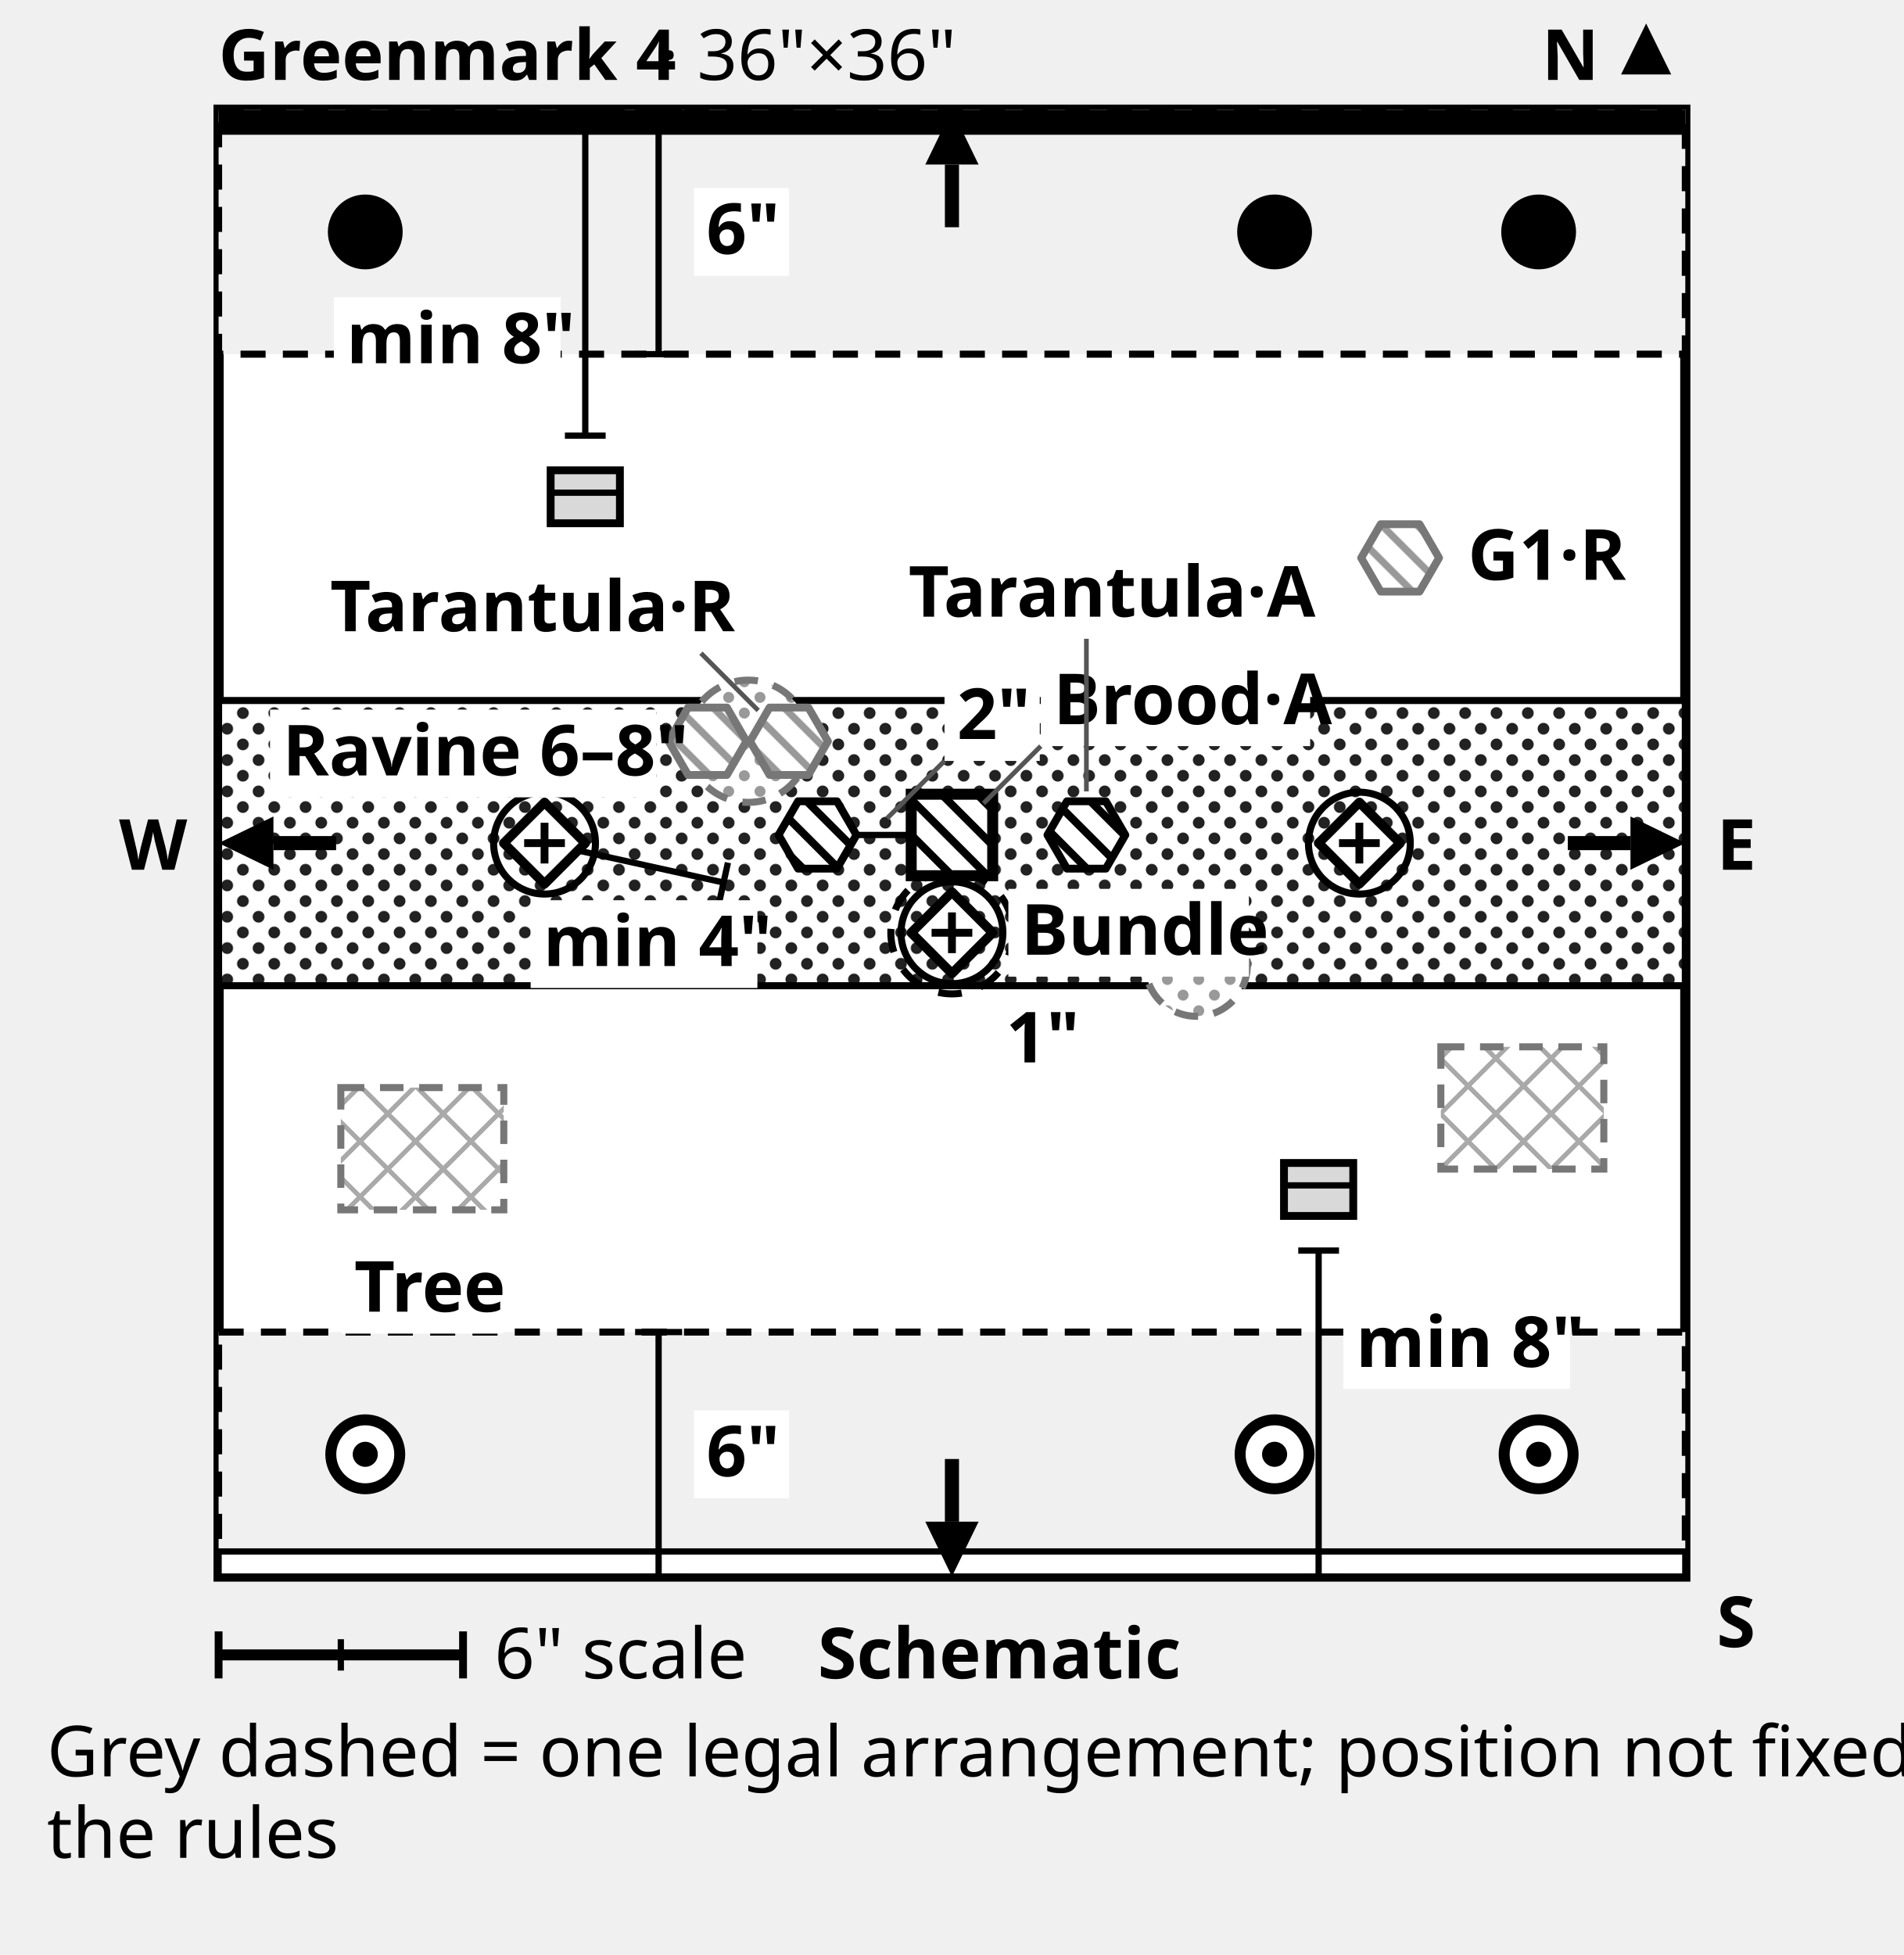
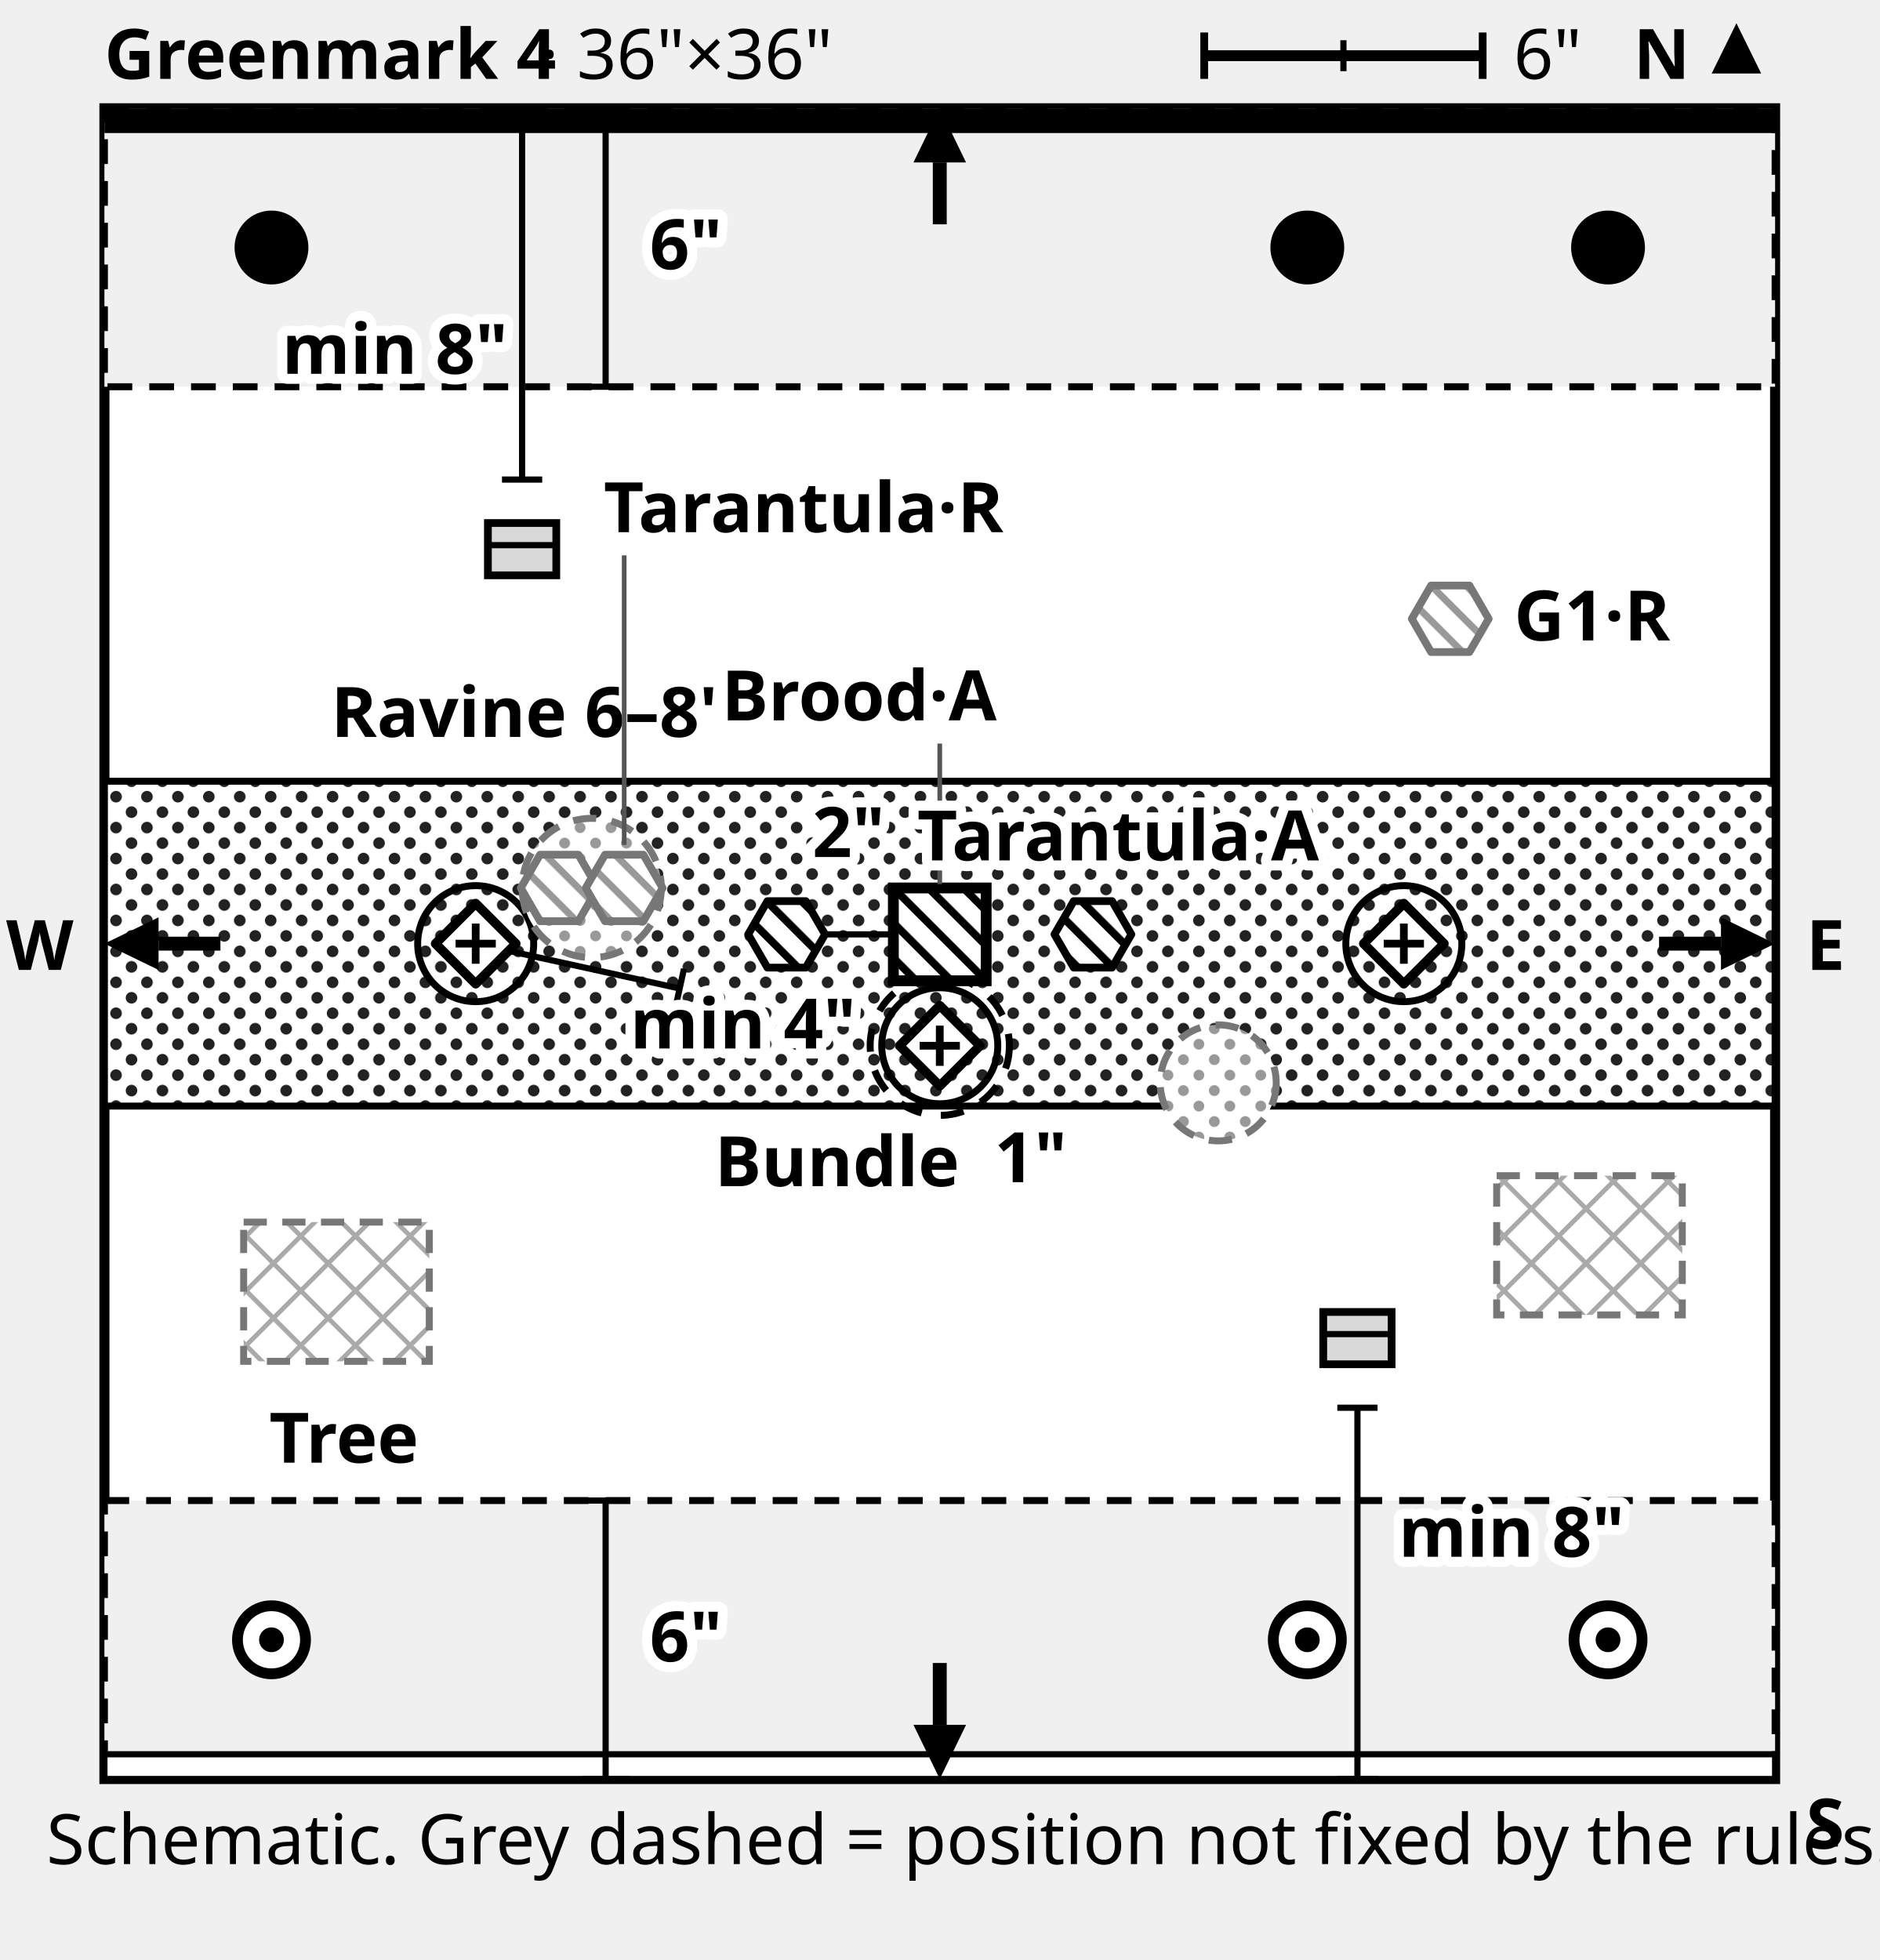
- <svg xmlns="http://www.w3.org/2000/svg" width="243pt" height="249.5pt" viewBox="0 0 243 249.5">
+ <svg xmlns="http://www.w3.org/2000/svg" width="243pt" height="253.4pt" viewBox="0 0 243 253.4">
  <defs>
    <pattern id="p-cover" width="5" height="5" patternUnits="userSpaceOnUse" patternTransform="rotate(45)">
      <rect width="5" height="5" fill="#fff" />
      <path d="M0 0.5H5M0.5 0V5" stroke="#444" stroke-width="0.7" fill="none" />
    </pattern>
    <pattern id="p-diff" width="4" height="4" patternUnits="userSpaceOnUse">
      <rect width="4" height="4" fill="#fff" />
      <circle cx="1" cy="1" r="0.75" fill="#222" />
      <circle cx="3" cy="3" r="0.75" fill="#222" />
    </pattern>
    <pattern id="p-imp" width="2.4" height="2.4" patternUnits="userSpaceOnUse" patternTransform="rotate(45)">
      <rect width="2.4" height="2.4" fill="#fff" />
      <path d="M0.4 0V2.4" stroke="#000" stroke-width="0.95" fill="none" />
    </pattern>
    <pattern id="p-mon" width="3.2" height="3.2" patternUnits="userSpaceOnUse" patternTransform="rotate(-45)">
      <rect width="3.2" height="3.2" fill="#fff" />
      <path d="M0.5 0V3.2" stroke="#000" stroke-width="1" fill="none" />
    </pattern>
    <pattern id="p-aoe" width="4" height="4" patternUnits="userSpaceOnUse" patternTransform="rotate(-45)">
      <rect width="4" height="4" fill="#fff" />
      <path d="M0.5 0V4" stroke="#777" stroke-width="1.4" fill="none" />
    </pattern>
  </defs>
  <defs>
    <pattern id="p-cover-l" width="5" height="5" patternUnits="userSpaceOnUse" patternTransform="rotate(45)">
      <rect width="5" height="5" fill="#fff" />
      <path d="M0 0.5H5M0.5 0V5" stroke="#aaa" stroke-width="0.6" fill="none" />
    </pattern>
    <pattern id="p-diff-l" width="4" height="4" patternUnits="userSpaceOnUse">
      <rect width="4" height="4" fill="#fff" />
      <circle cx="1" cy="1" r="0.7" fill="#999" />
      <circle cx="3" cy="3" r="0.7" fill="#999" />
    </pattern>
    <pattern id="p-imp-l" width="2.6" height="2.6" patternUnits="userSpaceOnUse" patternTransform="rotate(45)">
      <rect width="2.6" height="2.6" fill="#fff" />
      <path d="M0.4 0V2.6" stroke="#aaa" stroke-width="0.8" fill="none" />
    </pattern>
    <pattern id="p-mon-l" width="3.2" height="3.2" patternUnits="userSpaceOnUse" patternTransform="rotate(-45)">
      <rect width="3.2" height="3.2" fill="#fff" />
      <path d="M0.5 0V3.2" stroke="#999" stroke-width="0.9" fill="none" />
    </pattern>
    <pattern id="p-water" width="6" height="4" patternUnits="userSpaceOnUse">
      <rect width="6" height="4" fill="#fff" />
      <path d="M0 2.2Q1.5 0.4 3 2.2T6 2.2" stroke="#333" stroke-width="0.8" fill="none" />
    </pattern>
    <pattern id="p-water-l" width="6" height="4" patternUnits="userSpaceOnUse">
      <rect width="6" height="4" fill="#fff" />
      <path d="M0 2.2Q1.5 0.4 3 2.2T6 2.2" stroke="#aaa" stroke-width="0.8" fill="none" />
    </pattern>
    <pattern id="p-slip" width="6" height="6" patternUnits="userSpaceOnUse" patternTransform="rotate(-30)">
      <rect width="6" height="6" fill="#fff" />
      <path d="M0.5 1.5H3.5M3.5 4.5H5.5" stroke="#333" stroke-width="0.9" fill="none" />
    </pattern>
    <pattern id="p-slip-l" width="6" height="6" patternUnits="userSpaceOnUse" patternTransform="rotate(-30)">
      <rect width="6" height="6" fill="#fff" />
      <path d="M0.5 1.5H3.5M3.5 4.5H5.5" stroke="#aaa" stroke-width="0.9" fill="none" />
    </pattern>
-     <clipPath id="bclip">
-       <rect x="22.5" y="14" width="198" height="198" />
-     </clipPath>
    <pattern id="p-dark" width="4" height="4" patternUnits="userSpaceOnUse">
      <rect width="4" height="4" fill="#d9d9d9" />
      <path d="M0 4L4 0" stroke="#fff" stroke-width="0.9" fill="none" />
    </pattern>
+     <pattern id="p-diffo" width="4" height="4" patternUnits="userSpaceOnUse">
+       <circle cx="1" cy="1" r="0.8" fill="#222" />
+       <circle cx="3" cy="3" r="0.8" fill="#222" />
+     </pattern>
+     <pattern id="p-diffo-l" width="4" height="4" patternUnits="userSpaceOnUse">
+       <circle cx="1" cy="1" r="0.8" fill="#999" />
+       <circle cx="3" cy="3" r="0.8" fill="#999" />
+     </pattern>
+     <pattern id="p-chasm" width="6" height="6" patternUnits="userSpaceOnUse">
+       <rect width="6" height="6" fill="#d4d4d4" />
+       <path d="M1.5 0V6M4.5 0V6" stroke="#333" stroke-width="1.1" stroke-dasharray="2.6 1.6" fill="none" />
+     </pattern>
+     <pattern id="p-chasm-l" width="6" height="6" patternUnits="userSpaceOnUse">
+       <rect width="6" height="6" fill="#efefef" />
+       <path d="M1.5 0V6M4.5 0V6" stroke="#aaa" stroke-width="1.1" stroke-dasharray="2.6 1.6" fill="none" />
+     </pattern>
+     <clipPath id="bclip">
+       <rect x="13.5" y="14" width="216" height="216" />
+     </clipPath>
  </defs>
-   <rect x="27.9" y="14" width="187.2" height="187.2" fill="#fff" stroke="#000" stroke-width="1.3" />
-   <rect x="27.9" y="14" width="187.2" height="31.2" fill="#f0f0f0" stroke="#000" stroke-width="0.9" stroke-dasharray="3.2 2.2" />
-   <rect x="27.9" y="14" width="187.2" height="3.2" fill="#000" />
-   <line x1="84.06" y1="14" x2="84.06" y2="45.2" stroke="#000" stroke-width="0.8" stroke-linecap="butt" />
-   <line x1="87.06" y1="14" x2="81.06" y2="14" stroke="#000" stroke-width="0.8" stroke-linecap="butt" />
-   <line x1="87.06" y1="45.2" x2="81.06" y2="45.2" stroke="#000" stroke-width="0.8" stroke-linecap="butt" />
-   <rect x="27.9" y="170" width="187.2" height="31.2" fill="#f0f0f0" stroke="#000" stroke-width="0.9" stroke-dasharray="3.2 2.2" />
-   <rect x="27.9" y="198" width="187.2" height="3.2" fill="#fff" stroke="#000" stroke-width="0.8" />
-   <line x1="84.06" y1="170" x2="84.06" y2="201.2" stroke="#000" stroke-width="0.8" stroke-linecap="butt" />
-   <line x1="87.06" y1="170" x2="81.06" y2="170" stroke="#000" stroke-width="0.8" stroke-linecap="butt" />
-   <line x1="87.06" y1="201.2" x2="81.06" y2="201.2" stroke="#000" stroke-width="0.8" stroke-linecap="butt" />
-   <rect x="27.9" y="89.4" width="187.2" height="36.4" fill="url(#p-diff)" stroke="#000" stroke-width="0.9" />
-   <circle cx="69.5" cy="107.6" r="6.5" fill="url(#p-diff)" stroke="#000" stroke-width="0.9" />
-   <circle cx="121.5" cy="119.04" r="6.5" fill="url(#p-diff)" stroke="#000" stroke-width="0.9" />
-   <circle cx="173.5" cy="107.6" r="6.5" fill="url(#p-diff)" stroke="#000" stroke-width="0.9" />
-   <circle cx="95.5" cy="94.6" r="7.8" fill="url(#p-diff-l)" stroke="#777" stroke-width="0.9" stroke-dasharray="3 2" />
-   <circle cx="152.7" cy="123.2" r="6.5" fill="url(#p-diff-l)" stroke="#777" stroke-width="0.9" stroke-dasharray="3 2" />
-   <rect x="43.5" y="138.8" width="20.8" height="15.6" fill="url(#p-cover-l)" stroke="#777" stroke-width="0.9" stroke-dasharray="3 2" />
-   <rect x="183.9" y="133.6" width="20.8" height="15.6" fill="url(#p-cover-l)" stroke="#777" stroke-width="0.9" stroke-dasharray="3 2" />
-   <line x1="72.04" y1="108.16" x2="92.35" y2="112.63" stroke="#000" stroke-width="0.8" stroke-linecap="butt" />
-   <line x1="72.6" y1="105.62" x2="71.48" y2="110.7" stroke="#000" stroke-width="0.8" stroke-linecap="butt" />
-   <line x1="92.91" y1="110.09" x2="91.79" y2="115.17" stroke="#000" stroke-width="0.8" stroke-linecap="butt" />
-   <circle cx="121.5" cy="119.04" r="7.8" fill="none" stroke="#000" stroke-width="0.9" stroke-dasharray="3 2.5" />
-   <line x1="116.3" y1="106.56" x2="105.9" y2="106.56" stroke="#000" stroke-width="0.8" stroke-linecap="butt" />
-   <line x1="116.3" y1="109.16" x2="116.3" y2="103.96" stroke="#000" stroke-width="0.8" stroke-linecap="butt" />
-   <line x1="105.9" y1="109.16" x2="105.9" y2="103.96" stroke="#000" stroke-width="0.8" stroke-linecap="butt" />
-   <line x1="74.7" y1="14" x2="74.7" y2="55.6" stroke="#000" stroke-width="0.8" stroke-linecap="butt" />
-   <line x1="77.3" y1="14" x2="72.1" y2="14" stroke="#000" stroke-width="0.8" stroke-linecap="butt" />
-   <line x1="77.3" y1="55.6" x2="72.1" y2="55.6" stroke="#000" stroke-width="0.8" stroke-linecap="butt" />
-   <line x1="168.3" y1="201.2" x2="168.3" y2="159.6" stroke="#000" stroke-width="0.8" stroke-linecap="butt" />
-   <line x1="165.7" y1="201.2" x2="170.9" y2="201.2" stroke="#000" stroke-width="0.8" stroke-linecap="butt" />
-   <line x1="165.7" y1="159.6" x2="170.9" y2="159.6" stroke="#000" stroke-width="0.8" stroke-linecap="butt" />
-   <polygon points="69.5,102.4 74.7,107.6 69.5,112.8 64.3,107.6" fill="#fff" stroke="#000" stroke-width="1.2" stroke-linejoin="round" />
-   <line x1="66.9" y1="107.6" x2="72.1" y2="107.6" stroke="#000" stroke-width="1" stroke-linecap="butt" />
-   <line x1="69.5" y1="105" x2="69.5" y2="110.2" stroke="#000" stroke-width="1" stroke-linecap="butt" />
-   <polygon points="121.5,113.84 126.7,119.04 121.5,124.24 116.3,119.04" fill="#fff" stroke="#000" stroke-width="1.2" stroke-linejoin="round" />
-   <line x1="118.9" y1="119.04" x2="124.1" y2="119.04" stroke="#000" stroke-width="1" stroke-linecap="butt" />
-   <line x1="121.5" y1="116.44" x2="121.5" y2="121.64" stroke="#000" stroke-width="1" stroke-linecap="butt" />
-   <polygon points="173.5,102.4 178.7,107.6 173.5,112.8 168.3,107.6" fill="#fff" stroke="#000" stroke-width="1.2" stroke-linejoin="round" />
-   <line x1="170.9" y1="107.6" x2="176.1" y2="107.6" stroke="#000" stroke-width="1" stroke-linecap="butt" />
-   <line x1="173.5" y1="105" x2="173.5" y2="110.2" stroke="#000" stroke-width="1" stroke-linecap="butt" />
-   <rect x="70.28" y="60.02" width="8.84" height="6.76" fill="#d9d9d9" stroke="#000" stroke-width="1" />
-   <line x1="70.28" y1="62.88" x2="79.12" y2="62.88" stroke="#000" stroke-width="0.8" stroke-linecap="butt" />
-   <rect x="163.88" y="148.42" width="8.84" height="6.76" fill="#d9d9d9" stroke="#000" stroke-width="1" />
-   <line x1="163.88" y1="151.28" x2="172.72" y2="151.28" stroke="#000" stroke-width="0.8" stroke-linecap="butt" />
-   <rect x="116.3" y="101.36" width="10.4" height="10.4" fill="url(#p-mon)" stroke="#000" stroke-width="1.4" />
-   <polygon points="109.31,106.56 106.82,110.86 101.86,110.86 99.37,106.56 101.86,102.26 106.82,102.26" fill="url(#p-mon)" stroke="#000" stroke-width="1" stroke-linejoin="round" />
-   <polygon points="143.63,106.56 141.14,110.86 136.18,110.86 133.69,106.56 136.18,102.26 141.14,102.26" fill="url(#p-mon)" stroke="#000" stroke-width="1" stroke-linejoin="round" />
-   <polygon points="95.27,94.6 92.78,98.9 87.82,98.9 85.33,94.6 87.82,90.3 92.78,90.3" fill="url(#p-mon-l)" stroke="#777" stroke-width="1" stroke-linejoin="round" />
-   <polygon points="105.67,94.6 103.18,98.9 98.22,98.9 95.73,94.6 98.22,90.3 103.18,90.3" fill="url(#p-mon-l)" stroke="#777" stroke-width="1" stroke-linejoin="round" />
-   <polygon points="183.67,71.2 181.18,75.5 176.22,75.5 173.73,71.2 176.22,66.9 181.18,66.9" fill="url(#p-mon-l)" stroke="#777" stroke-width="1" stroke-linejoin="round" />
-   <line x1="121.5" y1="29" x2="121.5" y2="21" stroke="#000" stroke-width="1.8" stroke-linecap="butt" />
-   <polygon points="121.5,14 124.9,21 118.1,21" fill="#000" />
-   <line x1="200.1" y1="107.6" x2="208.1" y2="107.6" stroke="#000" stroke-width="1.8" stroke-linecap="butt" />
-   <polygon points="215.1,107.6 208.1,111 208.1,104.2" fill="#000" />
-   <line x1="121.5" y1="186.2" x2="121.5" y2="194.2" stroke="#000" stroke-width="1.8" stroke-linecap="butt" />
-   <polygon points="121.5,201.2 118.1,194.2 124.9,194.2" fill="#000" />
-   <line x1="42.9" y1="107.6" x2="34.9" y2="107.6" stroke="#000" stroke-width="1.8" stroke-linecap="butt" />
-   <polygon points="27.9,107.6 34.9,104.2 34.9,111" fill="#000" />
-   <circle cx="46.62" cy="29.6" r="4.4" fill="#000" stroke="#000" stroke-width="0.75" />
-   <circle cx="162.68" cy="29.6" r="4.4" fill="#000" stroke="#000" stroke-width="0.75" />
-   <circle cx="196.38" cy="29.6" r="4.4" fill="#000" stroke="#000" stroke-width="0.75" />
-   <circle cx="46.62" cy="185.6" r="4.4" fill="#fff" stroke="#000" stroke-width="1.4" />
-   <circle cx="46.62" cy="185.6" r="1.6" fill="#000" />
-   <circle cx="162.68" cy="185.6" r="4.4" fill="#fff" stroke="#000" stroke-width="1.4" />
-   <circle cx="162.68" cy="185.6" r="1.6" fill="#000" />
-   <circle cx="196.38" cy="185.6" r="4.4" fill="#fff" stroke="#000" stroke-width="1.4" />
-   <circle cx="196.38" cy="185.6" r="1.6" fill="#000" />
-   <rect x="34.46" y="90.56" width="49.28" height="11.2" fill="#fff" />
-   <text x="36.06" y="98.96" font-weight="600" font-family="'Source Sans 3'" font-size="9" fill="#000">Ravine 6–8"</text>
-   <rect x="88.56" y="24" width="12.16" height="11.2" fill="#fff" />
-   <text x="90.16" y="32.4" font-weight="600" font-family="'Source Sans 3'" font-size="9" fill="#000">6"</text>
-   <rect x="88.56" y="180" width="12.16" height="11.2" fill="#fff" />
-   <text x="90.16" y="188.4" font-weight="600" font-family="'Source Sans 3'" font-size="9" fill="#000">6"</text>
-   <rect x="43.6" y="159" width="20.6" height="11.2" fill="#fff" />
-   <text x="45.2" y="167.4" font-weight="600" font-family="'Source Sans 3'" font-size="9" fill="#000">Tree</text>
-   <rect x="67.73" y="114.89" width="28.94" height="11.2" fill="#fff" />
-   <text x="69.33" y="123.29" font-weight="600" font-family="'Source Sans 3'" font-size="9" fill="#000">min 4"</text>
-   <rect x="126.8" y="127.19" width="12.16" height="11.2" fill="#fff" />
-   <text x="128.4" y="135.59" font-weight="600" font-family="'Source Sans 3'" font-size="9" fill="#000">1"</text>
-   <line x1="113.22" y1="104.44" x2="120.55" y2="97.11" stroke="#555" stroke-width="0.6" stroke-linecap="butt" />
-   <rect x="120.55" y="85.91" width="12.16" height="11.2" fill="#fff" />
-   <text x="122.15" y="94.31" font-weight="600" font-family="'Source Sans 3'" font-size="9" fill="#000">2"</text>
-   <rect x="42.61" y="37.95" width="28.94" height="11.2" fill="#fff" />
-   <text x="44.21" y="46.35" font-weight="600" font-family="'Source Sans 3'" font-size="9" fill="#000">min 8"</text>
-   <rect x="171.45" y="166.05" width="28.94" height="11.2" fill="#fff" />
-   <text x="173.05" y="174.45" font-weight="600" font-family="'Source Sans 3'" font-size="9" fill="#000">min 8"</text>
-   <rect x="128.7" y="113.44" width="30.7" height="11.2" fill="#fff" />
-   <text x="130.3" y="121.84" font-weight="600" font-family="'Source Sans 3'" font-size="9" fill="#000">Bundle</text>
-   <line x1="125.53" y1="102.53" x2="132.84" y2="95.22" stroke="#555" stroke-width="0.6" stroke-linecap="butt" />
-   <rect x="132.84" y="84.02" width="34.38" height="11.2" fill="#fff" />
-   <text x="134.44" y="92.42" font-weight="600" font-family="'Source Sans 3'" font-size="9" fill="#000">Brood·A</text>
-   <line x1="138.66" y1="101" x2="138.66" y2="81.5" stroke="#555" stroke-width="0.6" stroke-linecap="butt" />
-   <rect x="114.34" y="70.3" width="48.63" height="11.2" fill="#fff" />
-   <text x="115.94" y="78.7" font-weight="600" font-family="'Source Sans 3'" font-size="9" fill="#000">Tarantula·A</text>
-   <line x1="96.77" y1="90.67" x2="89.46" y2="83.36" stroke="#555" stroke-width="0.6" stroke-linecap="butt" />
-   <rect x="40.52" y="72.16" width="48.94" height="11.2" fill="#fff" />
-   <text x="42.12" y="80.56" font-weight="600" font-family="'Source Sans 3'" font-size="9" fill="#000">Tarantula·R</text>
-   <rect x="185.76" y="65.6" width="21.27" height="11.2" fill="#fff" />
-   <text x="187.36" y="74" font-weight="600" font-family="'Source Sans 3'" font-size="9" fill="#000">G1·R</text>
-   <text x="27.9" y="10.2" font-weight="700" font-family="'Source Sans 3'" font-size="9" fill="#000">Greenmark 4</text>
-   <text x="84.22" y="10.2" font-weight="400" font-family="'Source Sans 3'" font-size="9" fill="#000">·  36"×36"</text>
-   <polygon points="210.1,3 206.9,9.5 213.3,9.5" fill="#000" />
-   <text x="204.1" y="10.2" font-weight="700" font-family="'Source Sans 3'" font-size="9" fill="#000" text-anchor="end">N</text>
-   <text x="23.9" y="111" font-weight="700" font-family="'Source Sans 3'" font-size="9" fill="#000" text-anchor="end">W</text>
-   <text x="219.1" y="111" font-weight="700" font-family="'Source Sans 3'" font-size="9" fill="#000">E</text>
-   <line x1="27.9" y1="211.2" x2="59.1" y2="211.2" stroke="#000" stroke-width="1.4" stroke-linecap="butt" />
-   <line x1="27.9" y1="208.2" x2="27.9" y2="214.2" stroke="#000" stroke-width="1" stroke-linecap="butt" />
-   <line x1="59.1" y1="208.2" x2="59.1" y2="214.2" stroke="#000" stroke-width="1" stroke-linecap="butt" />
-   <line x1="43.5" y1="209.2" x2="43.5" y2="213.2" stroke="#000" stroke-width="0.8" stroke-linecap="butt" />
-   <text x="63.1" y="214.2" font-weight="400" font-family="'Source Sans 3'" font-size="9" fill="#000">6" scale</text>
-   <text x="104.38" y="214.2" font-weight="600" font-family="'Source Sans 3'" font-size="9" fill="#000">Schematic</text>
-   <text x="215.1" y="214.2" font-family="'Source Sans 3'" font-size="9" fill="#000" />
-   <text x="219.1" y="210.2" font-weight="700" font-family="'Source Sans 3'" font-size="9" fill="#000">S</text>
-   <text x="6" y="226.7" font-weight="400" font-family="'Source Sans 3'" font-size="9" fill="#000">Grey dashed = one legal arrangement; position not fixed by</text>
-   <text x="6" y="237.1" font-weight="400" font-family="'Source Sans 3'" font-size="9" fill="#000">the rules</text>
+   <rect x="13.5" y="14" width="216" height="216" fill="#fff" stroke="#000" stroke-width="1.3" />
+   <g data-glyph="zone-A">
+     <rect x="13.5" y="14" width="216" height="36" fill="#f0f0f0" stroke="#000" stroke-width="0.9" stroke-dasharray="3.2 2.2" />
+     <rect x="13.5" y="14" width="216" height="3.2" fill="#000" />
+   </g>
+   <g data-glyph="dim">
+     <line x1="78.3" y1="14" x2="78.3" y2="50" stroke="#000" stroke-width="0.8" stroke-linecap="butt" />
+     <line x1="81.3" y1="14" x2="75.3" y2="14" stroke="#000" stroke-width="0.8" stroke-linecap="butt" />
+     <line x1="81.3" y1="50" x2="75.3" y2="50" stroke="#000" stroke-width="0.8" stroke-linecap="butt" />
+   </g>
+   <g data-glyph="zone-B">
+     <rect x="13.5" y="194" width="216" height="36" fill="#f0f0f0" stroke="#000" stroke-width="0.9" stroke-dasharray="3.2 2.2" />
+     <rect x="13.5" y="226.8" width="216" height="3.2" fill="#fff" stroke="#000" stroke-width="0.8" />
+   </g>
+   <g data-glyph="dim">
+     <line x1="78.3" y1="194" x2="78.3" y2="230" stroke="#000" stroke-width="0.8" stroke-linecap="butt" />
+     <line x1="81.3" y1="194" x2="75.3" y2="194" stroke="#000" stroke-width="0.8" stroke-linecap="butt" />
+     <line x1="81.3" y1="230" x2="75.3" y2="230" stroke="#000" stroke-width="0.8" stroke-linecap="butt" />
+   </g>
+   <g data-glyph="ter-difficult">
+     <rect x="13.5" y="101" width="216" height="42" fill="url(#p-diff)" stroke="#000" stroke-width="0.9" />
+   </g>
+   <g data-glyph="ter-difficult">
+     <circle cx="61.5" cy="122" r="7.5" fill="url(#p-diff)" stroke="#000" stroke-width="0.9" />
+   </g>
+   <g data-glyph="ter-difficult">
+     <circle cx="121.5" cy="135.2" r="7.5" fill="url(#p-diff)" stroke="#000" stroke-width="0.9" />
+   </g>
+   <g data-glyph="ter-difficult">
+     <circle cx="181.5" cy="122" r="7.5" fill="url(#p-diff)" stroke="#000" stroke-width="0.9" />
+   </g>
+   <g data-glyph="ter-difficult" data-state="illus">
+     <circle cx="76.5" cy="114.8" r="9" fill="url(#p-diff-l)" stroke="#777" stroke-width="0.9" stroke-dasharray="3 2" />
+   </g>
+   <g data-glyph="ter-difficult" data-state="illus">
+     <circle cx="157.5" cy="140" r="7.5" fill="url(#p-diff-l)" stroke="#777" stroke-width="0.9" stroke-dasharray="3 2" />
+   </g>
+   <g data-glyph="ter-cover" data-state="illus">
+     <rect x="31.5" y="158" width="24" height="18" fill="url(#p-cover-l)" stroke="#777" stroke-width="0.9" stroke-dasharray="3 2" />
+   </g>
+   <g data-glyph="ter-cover" data-state="illus">
+     <rect x="193.5" y="152" width="24" height="18" fill="url(#p-cover-l)" stroke="#777" stroke-width="0.9" stroke-dasharray="3 2" />
+   </g>
+   <g data-glyph="dim">
+     <line x1="64.43" y1="122.64" x2="87.87" y2="127.8" stroke="#000" stroke-width="0.8" stroke-linecap="butt" />
+     <line x1="64.99" y1="120.11" x2="63.87" y2="125.18" stroke="#000" stroke-width="0.8" stroke-linecap="butt" />
+     <line x1="88.43" y1="125.26" x2="87.31" y2="130.34" stroke="#000" stroke-width="0.8" stroke-linecap="butt" />
+   </g>
+   <g data-glyph="ring">
+     <g clip-path="url(#bclip)">
+       <circle cx="121.5" cy="135.2" r="9" fill="none" stroke="#000" stroke-width="0.9" stroke-dasharray="3 2.5" />
+     </g>
+   </g>
+   <g data-glyph="dim">
+     <line x1="115.5" y1="120.8" x2="103.5" y2="120.8" stroke="#000" stroke-width="0.8" stroke-linecap="butt" />
+     <line x1="115.5" y1="123.4" x2="115.5" y2="118.2" stroke="#000" stroke-width="0.8" stroke-linecap="butt" />
+     <line x1="103.5" y1="123.4" x2="103.5" y2="118.2" stroke="#000" stroke-width="0.8" stroke-linecap="butt" />
+   </g>
+   <g data-glyph="dim">
+     <line x1="67.5" y1="14" x2="67.5" y2="62" stroke="#000" stroke-width="0.8" stroke-linecap="butt" />
+     <line x1="70.1" y1="14" x2="64.9" y2="14" stroke="#000" stroke-width="0.8" stroke-linecap="butt" />
+     <line x1="70.1" y1="62" x2="64.9" y2="62" stroke="#000" stroke-width="0.8" stroke-linecap="butt" />
+   </g>
+   <g data-glyph="dim">
+     <line x1="175.5" y1="230" x2="175.5" y2="182" stroke="#000" stroke-width="0.8" stroke-linecap="butt" />
+     <line x1="172.9" y1="230" x2="178.1" y2="230" stroke="#000" stroke-width="0.8" stroke-linecap="butt" />
+     <line x1="172.9" y1="182" x2="178.1" y2="182" stroke="#000" stroke-width="0.8" stroke-linecap="butt" />
+   </g>
+   <g data-glyph="obj">
+     <polygon points="61.5,116.8 66.7,122 61.5,127.2 56.3,122" fill="#fff" stroke="#000" stroke-width="1.2" stroke-linejoin="round" />
+     <line x1="58.9" y1="122" x2="64.1" y2="122" stroke="#000" stroke-width="1" stroke-linecap="butt" />
+     <line x1="61.5" y1="119.4" x2="61.5" y2="124.6" stroke="#000" stroke-width="1" stroke-linecap="butt" />
+   </g>
+   <g data-glyph="obj">
+     <polygon points="121.5,130 126.7,135.2 121.5,140.4 116.3,135.2" fill="#fff" stroke="#000" stroke-width="1.2" stroke-linejoin="round" />
+     <line x1="118.9" y1="135.2" x2="124.1" y2="135.2" stroke="#000" stroke-width="1" stroke-linecap="butt" />
+     <line x1="121.5" y1="132.6" x2="121.5" y2="137.8" stroke="#000" stroke-width="1" stroke-linecap="butt" />
+   </g>
+   <g data-glyph="obj">
+     <polygon points="181.5,116.8 186.7,122 181.5,127.2 176.3,122" fill="#fff" stroke="#000" stroke-width="1.2" stroke-linejoin="round" />
+     <line x1="178.9" y1="122" x2="184.1" y2="122" stroke="#000" stroke-width="1" stroke-linecap="butt" />
+     <line x1="181.5" y1="119.4" x2="181.5" y2="124.6" stroke="#000" stroke-width="1" stroke-linecap="butt" />
+   </g>
+   <g data-glyph="chest">
+     <rect x="63.08" y="67.62" width="8.84" height="6.76" fill="#d9d9d9" stroke="#000" stroke-width="1" />
+     <line x1="63.08" y1="70.48" x2="71.92" y2="70.48" stroke="#000" stroke-width="0.8" stroke-linecap="butt" />
+   </g>
+   <g data-glyph="chest">
+     <rect x="171.08" y="169.62" width="8.84" height="6.76" fill="#d9d9d9" stroke="#000" stroke-width="1" />
+     <line x1="171.08" y1="172.48" x2="179.92" y2="172.48" stroke="#000" stroke-width="0.8" stroke-linecap="butt" />
+   </g>
+   <g data-glyph="mon-L">
+     <rect x="115.5" y="114.8" width="12" height="12" fill="url(#p-mon)" stroke="#000" stroke-width="1.4" />
+   </g>
+   <g data-glyph="mon">
+     <polygon points="106.67,120.8 104.18,125.1 99.22,125.1 96.73,120.8 99.22,116.5 104.18,116.5" fill="url(#p-mon)" stroke="#000" stroke-width="1" stroke-linejoin="round" />
+   </g>
+   <g data-glyph="mon">
+     <polygon points="146.27,120.8 143.78,125.1 138.82,125.1 136.33,120.8 138.82,116.5 143.78,116.5" fill="url(#p-mon)" stroke="#000" stroke-width="1" stroke-linejoin="round" />
+   </g>
+   <g data-glyph="mon" data-state="illus">
+     <polygon points="77.27,114.8 74.78,119.1 69.82,119.1 67.33,114.8 69.82,110.5 74.78,110.5" fill="url(#p-mon-l)" stroke="#777" stroke-width="1" stroke-linejoin="round" />
+   </g>
+   <g data-glyph="mon" data-state="illus">
+     <polygon points="85.67,114.8 83.18,119.1 78.22,119.1 75.73,114.8 78.22,110.5 83.18,110.5" fill="url(#p-mon-l)" stroke="#777" stroke-width="1" stroke-linejoin="round" />
+   </g>
+   <g data-glyph="mon" data-state="illus">
+     <polygon points="192.47,80 189.98,84.3 185.02,84.3 182.53,80 185.02,75.7 189.98,75.7" fill="url(#p-mon-l)" stroke="#777" stroke-width="1" stroke-linejoin="round" />
+   </g>
+   <g data-glyph="arr-exit">
+     <line x1="121.5" y1="29" x2="121.5" y2="21" stroke="#000" stroke-width="1.8" stroke-linecap="butt" />
+     <polygon points="121.5,14 124.9,21 118.1,21" fill="#000" />
+   </g>
+   <g data-glyph="arr-exit">
+     <line x1="214.5" y1="122" x2="222.5" y2="122" stroke="#000" stroke-width="1.8" stroke-linecap="butt" />
+     <polygon points="229.5,122 222.5,125.4 222.5,118.6" fill="#000" />
+   </g>
+   <g data-glyph="arr-exit">
+     <line x1="121.5" y1="215" x2="121.5" y2="223" stroke="#000" stroke-width="1.8" stroke-linecap="butt" />
+     <polygon points="121.5,230 118.1,223 124.9,223" fill="#000" />
+   </g>
+   <g data-glyph="arr-exit">
+     <line x1="28.5" y1="122" x2="20.5" y2="122" stroke="#000" stroke-width="1.8" stroke-linecap="butt" />
+     <polygon points="13.5,122 20.5,118.6 20.5,125.4" fill="#000" />
+   </g>
+   <g data-glyph="hero-A">
+     <circle cx="35.1" cy="32" r="4.4" fill="#000" stroke="#000" stroke-width="0.75" />
+   </g>
+   <g data-glyph="hero-A">
+     <circle cx="169.02" cy="32" r="4.4" fill="#000" stroke="#000" stroke-width="0.75" />
+   </g>
+   <g data-glyph="hero-A">
+     <circle cx="207.9" cy="32" r="4.4" fill="#000" stroke="#000" stroke-width="0.75" />
+   </g>
+   <g data-glyph="hero-B">
+     <circle cx="35.1" cy="212" r="4.4" fill="#fff" stroke="#000" stroke-width="1.4" />
+     <circle cx="35.1" cy="212" r="1.6" fill="#000" />
+   </g>
+   <g data-glyph="hero-B">
+     <circle cx="169.02" cy="212" r="4.4" fill="#fff" stroke="#000" stroke-width="1.4" />
+     <circle cx="169.02" cy="212" r="1.6" fill="#000" />
+   </g>
+   <g data-glyph="hero-B">
+     <circle cx="207.9" cy="212" r="4.4" fill="#fff" stroke="#000" stroke-width="1.4" />
+     <circle cx="207.9" cy="212" r="1.6" fill="#000" />
+   </g>
+   <g data-glyph="range">
+     <text x="42.79" y="95.27" font-family="'Source Sans 3'" font-size="9" font-weight="600" fill="#000" stroke="#fff" stroke-width="2.6" stroke-linejoin="round" paint-order="stroke">Ravine 6–8"</text>
+   </g>
+   <text x="128.57" y="152.84" font-family="'Source Sans 3'" font-size="9" font-weight="600" fill="#000" stroke="#fff" stroke-width="2.6" stroke-linejoin="round" paint-order="stroke">1"</text>
+   <text x="84" y="34.8" font-family="'Source Sans 3'" font-size="9" font-weight="600" fill="#000" stroke="#fff" stroke-width="2.6" stroke-linejoin="round" paint-order="stroke">6"</text>
+   <text x="84" y="214.8" font-family="'Source Sans 3'" font-size="9" font-weight="600" fill="#000" stroke="#fff" stroke-width="2.6" stroke-linejoin="round" paint-order="stroke">6"</text>
+   <text x="34.8" y="189.1" font-family="'Source Sans 3'" font-size="9" font-weight="600" fill="#000" stroke="#fff" stroke-width="2.6" stroke-linejoin="round" paint-order="stroke">Tree</text>
+   <text x="81.46" y="135.55" font-family="'Source Sans 3'" font-size="9" font-weight="600" fill="#000" stroke="#fff" stroke-width="2.6" stroke-linejoin="round" paint-order="stroke">min 4"</text>
+   <text x="105.02" y="110.8" font-family="'Source Sans 3'" font-size="9" font-weight="600" fill="#000" stroke="#fff" stroke-width="2.6" stroke-linejoin="round" paint-order="stroke">2"</text>
+   <text x="36.45" y="48.33" font-family="'Source Sans 3'" font-size="9" font-weight="600" fill="#000" stroke="#fff" stroke-width="2.6" stroke-linejoin="round" paint-order="stroke">min 8"</text>
+   <text x="180.81" y="201.27" font-family="'Source Sans 3'" font-size="9" font-weight="600" fill="#000" stroke="#fff" stroke-width="2.6" stroke-linejoin="round" paint-order="stroke">min 8"</text>
+   <text x="92.39" y="153.36" font-family="'Source Sans 3'" font-size="9" font-weight="600" fill="#000" stroke="#fff" stroke-width="2.6" stroke-linejoin="round" paint-order="stroke">Bundle</text>
+   <g data-glyph="leader">
+     <line x1="121.5" y1="114.3" x2="121.5" y2="96.13" stroke="#555" stroke-width="0.6" stroke-linecap="butt" />
+   </g>
+   <text x="93.29" y="93.13" font-family="'Source Sans 3'" font-size="9" font-weight="600" fill="#000" stroke="#fff" stroke-width="2.6" stroke-linejoin="round" paint-order="stroke">Brood·A</text>
+   <text x="118.58" y="111.24" font-family="'Source Sans 3'" font-size="9" font-weight="600" fill="#000" stroke="#fff" stroke-width="2.6" stroke-linejoin="round" paint-order="stroke">Tarantula·A</text>
+   <g data-glyph="leader">
+     <line x1="80.7" y1="109.24" x2="80.7" y2="71.8" stroke="#555" stroke-width="0.6" stroke-linecap="butt" />
+   </g>
+   <text x="78.04" y="68.8" font-family="'Source Sans 3'" font-size="9" font-weight="600" fill="#000" stroke="#fff" stroke-width="2.6" stroke-linejoin="round" paint-order="stroke">Tarantula·R</text>
+   <text x="195.76" y="82.8" font-family="'Source Sans 3'" font-size="9" font-weight="600" fill="#000" stroke="#fff" stroke-width="2.6" stroke-linejoin="round" paint-order="stroke">G1·R</text>
+   <text x="13.5" y="10.2" font-weight="700" font-family="'Source Sans 3'" font-size="9" fill="#000">Greenmark 4</text>
+   <text x="69.82" y="10.2" font-weight="400" font-family="'Source Sans 3'" font-size="9" fill="#000">·  36"×36"</text>
+   <g data-glyph="compass">
+     <polygon points="224.5,3 221.3,9.5 227.7,9.5" fill="#000" />
+     <text x="218.5" y="10.2" font-weight="700" font-family="'Source Sans 3'" font-size="9" fill="#000" text-anchor="end">N</text>
+   </g>
+   <g data-glyph="scale">
+     <line x1="155.69" y1="7.2" x2="191.69" y2="7.2" stroke="#000" stroke-width="1.4" stroke-linecap="butt" />
+     <line x1="155.69" y1="4.2" x2="155.69" y2="10.2" stroke="#000" stroke-width="1" stroke-linecap="butt" />
+     <line x1="191.69" y1="4.2" x2="191.69" y2="10.2" stroke="#000" stroke-width="1" stroke-linecap="butt" />
+     <line x1="173.69" y1="5.2" x2="173.69" y2="9.2" stroke="#000" stroke-width="0.8" stroke-linecap="butt" />
+     <text x="195.69" y="10.2" font-weight="400" font-family="'Source Sans 3'" font-size="9" fill="#000">6"</text>
+   </g>
+   <text x="9.5" y="125.4" font-weight="700" font-family="'Source Sans 3'" font-size="9" fill="#000" text-anchor="end">W</text>
+   <text x="233.5" y="125.4" font-weight="700" font-family="'Source Sans 3'" font-size="9" fill="#000">E</text>
+   <text x="233.5" y="239" font-weight="700" font-family="'Source Sans 3'" font-size="9" fill="#000">S</text>
+   <text x="6" y="241" font-weight="400" font-family="'Source Sans 3'" font-size="9" fill="#000">Schematic. Grey dashed = position not fixed by the rules.</text>
</svg>
